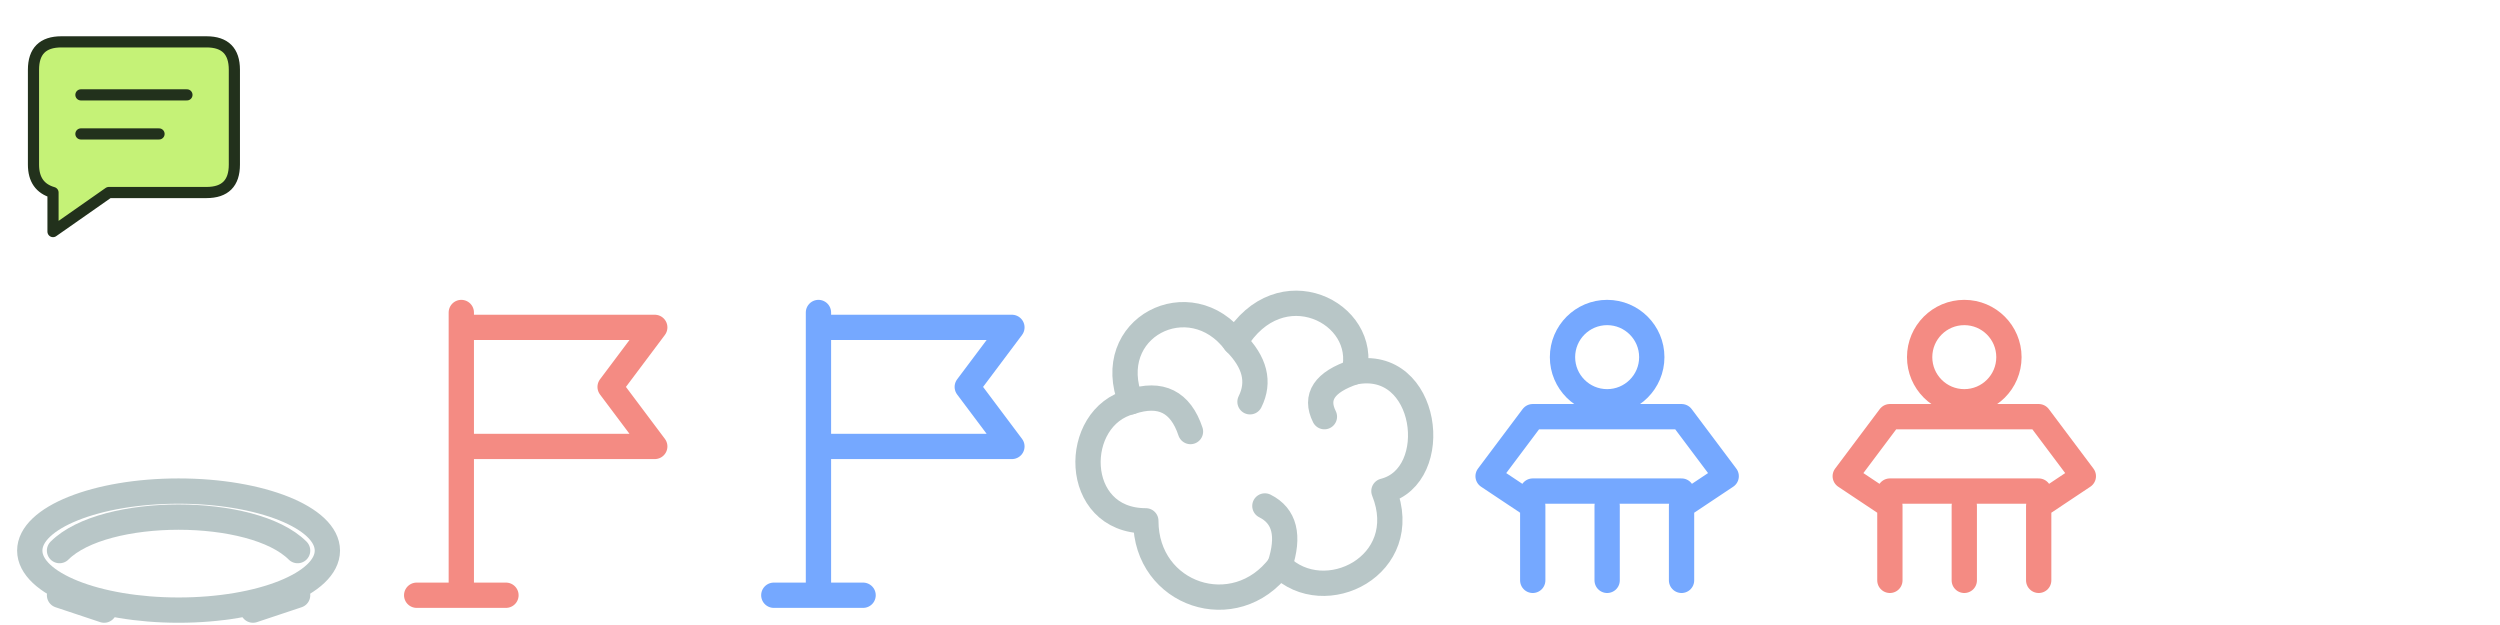
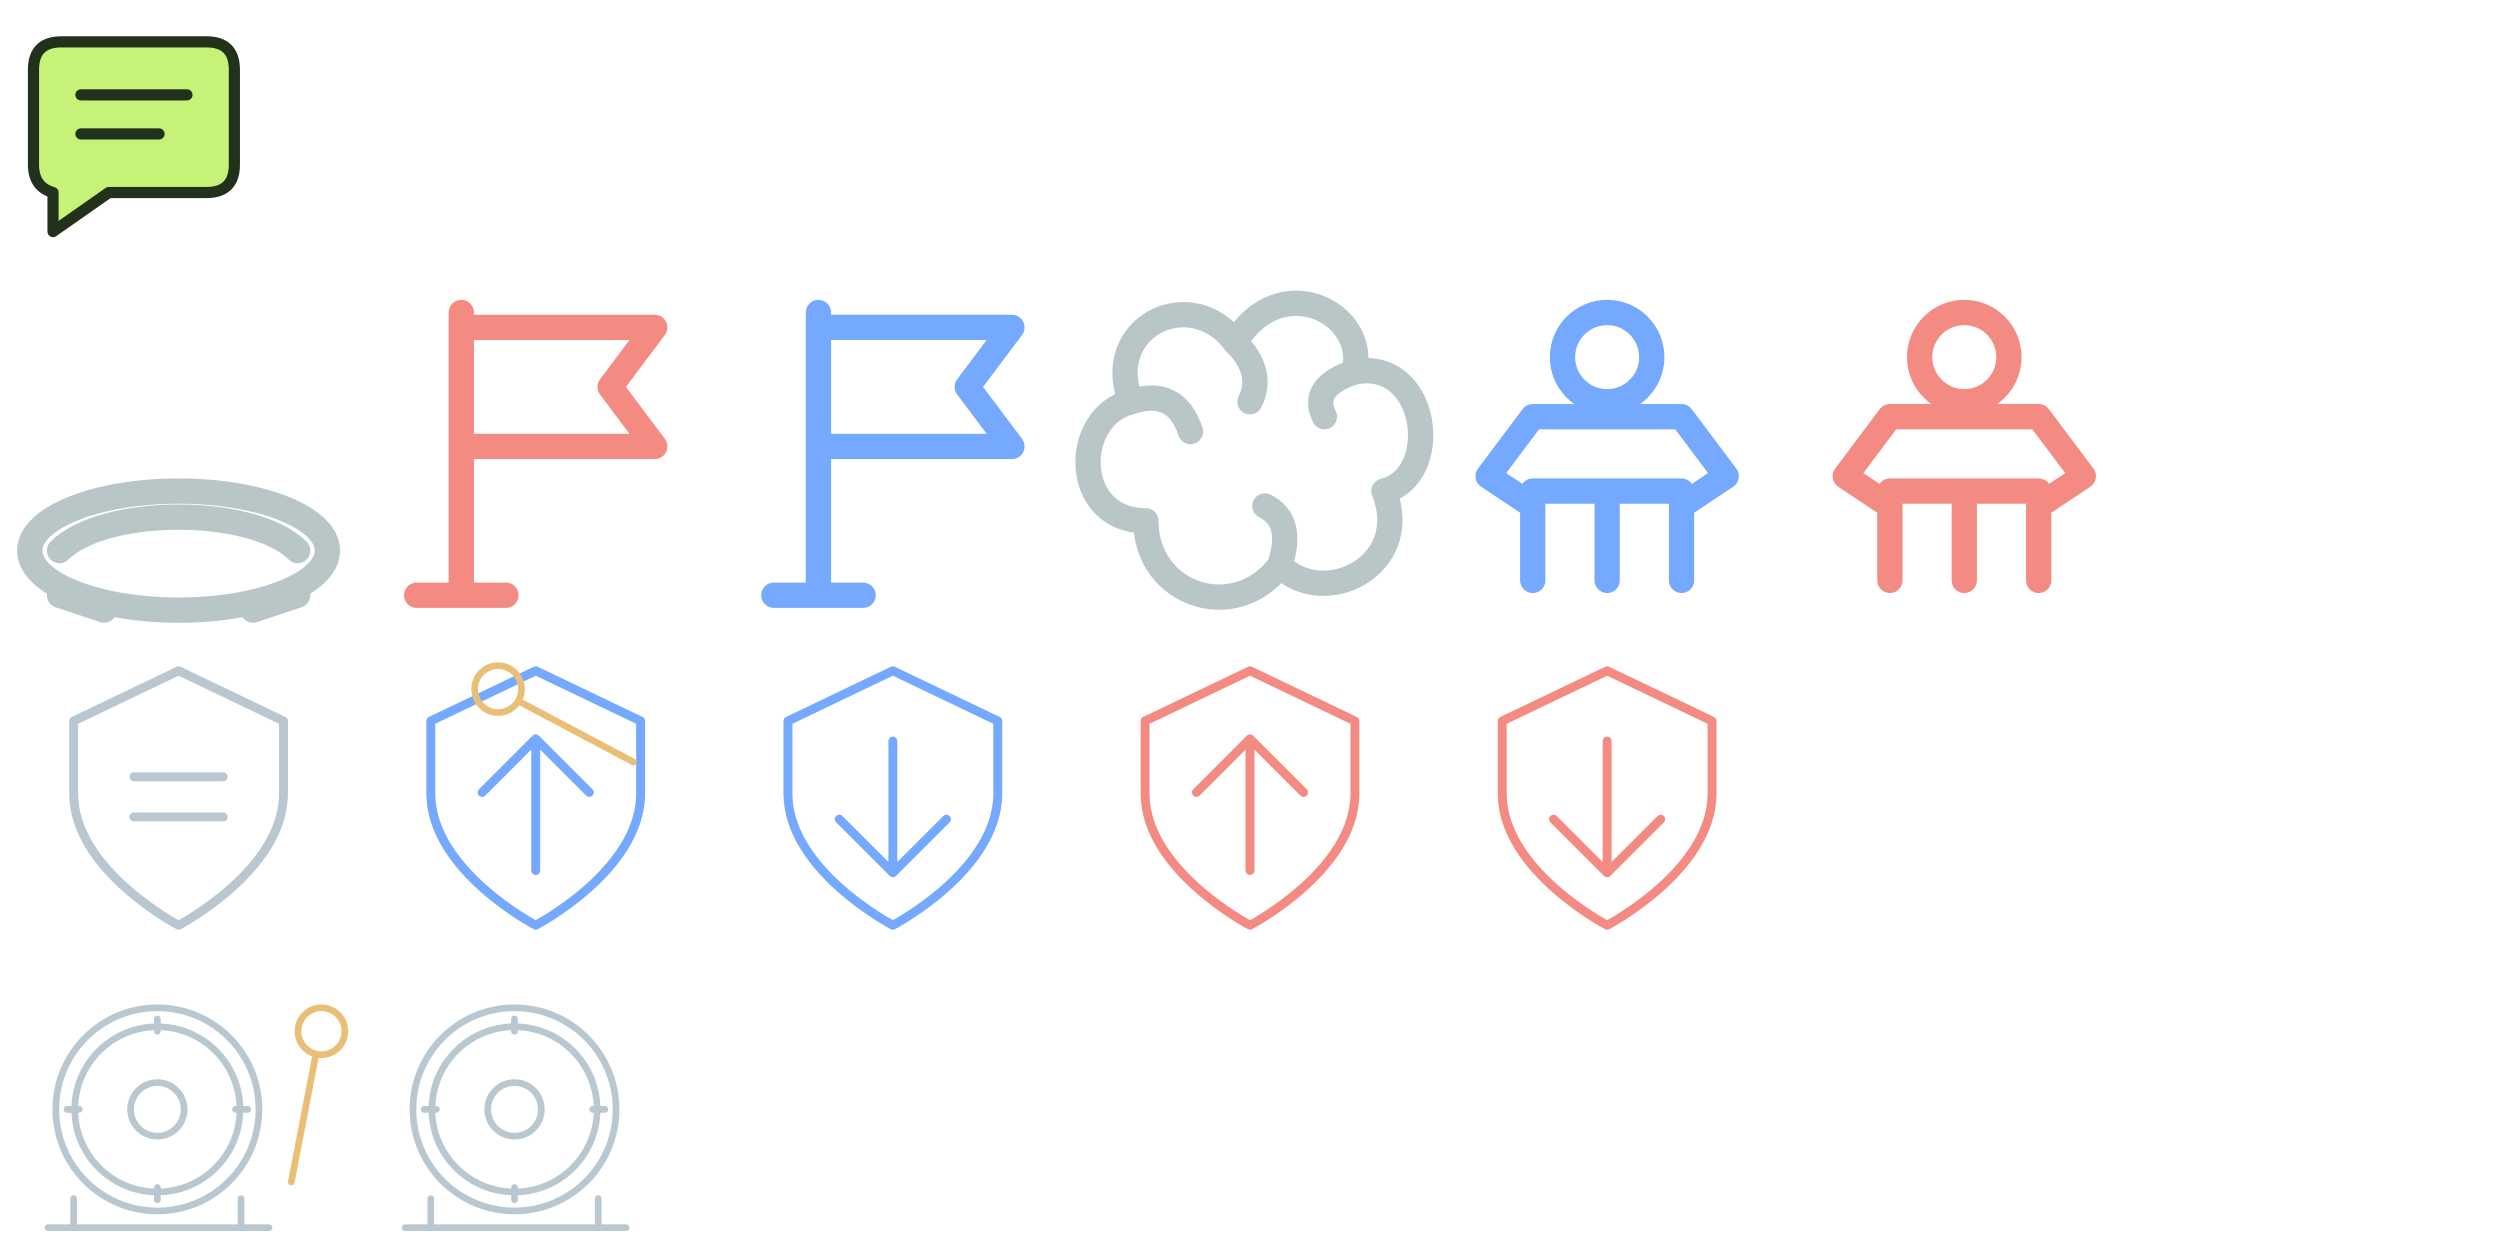
- <svg xmlns="http://www.w3.org/2000/svg" width="896" height="224" viewBox="0 0 896 224">
+ <svg xmlns="http://www.w3.org/2000/svg" width="896" height="448" viewBox="0 0 896 448">
  <g stroke="#22311c" stroke-width="4" stroke-linecap="round" stroke-linejoin="round">
    <path d="M22 15H74Q84 15 84 25V59Q84 69 74 69H39L19 83V69Q12 67 12 59V25Q12 15 22 15Z" fill="#c5f277" />
    <path d="M29 34H67M29 48H57" fill="none" />
  </g>
  <g transform="translate(0 96)">
    <g transform="scale(1)">
      <g id="combat-trap-hole" transform="translate(0 0)">
        <g>
          <g transform="scale(5.333333)" fill="none" stroke="#b8c6c7" stroke-width="1.7" stroke-linecap="round" stroke-linejoin="round">
            <ellipse cx="12" cy="19" rx="10" ry="4" />
            <path d="M4 19c3-3 13-3 16 0m-16 3 3 1m10 0 3-1" />
          </g>
        </g>
      </g>
      <g id="combat-flag-blue" transform="translate(128 0)">
        <g>
          <g transform="scale(5.333333)" fill="none" stroke="#f48b83" stroke-width="1.7" stroke-linecap="round" stroke-linejoin="round">
            <path d="M7 22V3m0 1h13l-3 4 3 4H7M4 22h6" />
          </g>
        </g>
      </g>
      <g id="combat-flag-red" transform="translate(256 0)">
        <g>
          <g transform="scale(5.333333)" fill="none" stroke="#75a8ff" stroke-width="1.7" stroke-linecap="round" stroke-linejoin="round">
            <path d="M7 22V3m0 1h13l-3 4 3 4H7M4 22h6" />
          </g>
        </g>
      </g>
      <g id="combat-puff" transform="translate(384 0)">
        <g>
          <g transform="scale(5.333333)" fill="none" stroke="#b8c6c7" stroke-width="1.7" stroke-linecap="round" stroke-linejoin="round">
            <path d="M5 17c-5 0-5-7-1-8-2-5 4-8 7-4 3-5 9-2 8 2 5-1 6 7 2 8 2 5-4 8-7 5-3 4-9 2-9-3Z" />
            <path d="M4 9q3-1 4 2m3-6q2 2 1 4m7-2q-3 1-2 3m-3 10q1-3-1-4" />
          </g>
        </g>
      </g>
      <g id="combat-figure-blue" transform="translate(512 0)">
        <g>
          <g transform="scale(5.333333)" fill="none" stroke="#75a8ff" stroke-width="1.7" stroke-linecap="round" stroke-linejoin="round">
            <circle cx="12" cy="6" r="3" />
            <path d="M7 21v-5l-3-2 3-4h10l3 4-3 2v5m-10-6h10m-5 1v5" />
          </g>
        </g>
      </g>
      <g id="combat-figure-red" transform="translate(640 0)">
        <g>
          <g transform="scale(5.333333)" fill="none" stroke="#f48b83" stroke-width="1.7" stroke-linecap="round" stroke-linejoin="round">
            <circle cx="12" cy="6" r="3" />
            <path d="M7 21v-5l-3-2 3-4h10l3 4-3 2v5m-10-6h10m-5 1v5" />
          </g>
        </g>
      </g>
    </g>
  </g>
+   <g transform="translate(0 224)">
+     <g id="referee-neutral" transform="translate(0 0) scale(.4)">
+       <g fill="none" stroke="#b9c7d1" stroke-width="8" stroke-linecap="round" stroke-linejoin="round">
+         <path d="m160 41 94 45v65c0 69-94 118-94 118s-94-49-94-118V86Z" />
+         <path d="M120 136h80m-80 36h80" />
+       </g>
+     </g>
+     <g id="referee-blue-top" transform="translate(128 0) scale(.4)">
+       <g fill="none" stroke="#75a8ff" stroke-width="8" stroke-linecap="round" stroke-linejoin="round">
+         <path d="m160 41 94 45v65c0 69-94 118-94 118s-94-49-94-118V86Z" />
+         <path d="m112 150 48-48 48 48m-48-48v118" />
+       </g>
+     </g>
+     <g id="referee-blue-bottom" transform="translate(256 0) scale(.4)">
+       <g fill="none" stroke="#75a8ff" stroke-width="8" stroke-linecap="round" stroke-linejoin="round">
+         <path d="m160 41 94 45v65c0 69-94 118-94 118s-94-49-94-118V86Z" />
+         <path d="m112 174 48 48 48-48m-48 48V104" />
+       </g>
+     </g>
+     <g id="referee-red-top" transform="translate(384 0) scale(.4)">
+       <g fill="none" stroke="#f48b83" stroke-width="8" stroke-linecap="round" stroke-linejoin="round">
+         <path d="m160 41 94 45v65c0 69-94 118-94 118s-94-49-94-118V86Z" />
+         <path d="m112 150 48-48 48 48m-48-48v118" />
+       </g>
+     </g>
+     <g id="referee-red-bottom" transform="translate(512 0) scale(.4)">
+       <g fill="none" stroke="#f48b83" stroke-width="8" stroke-linecap="round" stroke-linejoin="round">
+         <path d="m160 41 94 45v65c0 69-94 118-94 118s-94-49-94-118V86Z" />
+         <path d="m112 174 48 48 48-48m-48 48V104" />
+       </g>
+     </g>
+   </g>
+   <g transform="translate(0 352)">
+     <g id="gong-idle" transform="translate(0 0) scale(0.4)">
+       <g fill="none" stroke="#b9c7d1" stroke-width="6" stroke-linecap="round" stroke-linejoin="round">
+         <path d="M43 220h198M66 194v26m150-26v26" />
+         <g class="gong-disc">
+           <circle cx="141" cy="114" r="91" />
+           <circle cx="141" cy="114" r="74" />
+           <circle cx="141" cy="114" r="24" />
+           <path d="M141 33v11m-81 70h11m151 0h-11M141 195v-11" />
+         </g>
+         <g class="gong-mallet" style="transform-origin:261px 179px" stroke="#e9bf78">
+           <path d="m261 179 22-114" />
+           <circle cx="288" cy="44" r="21" />
+         </g>
+       </g>
+     </g>
+     <g id="gong-strike" transform="translate(128 0) scale(0.4)">
+       <g fill="none" stroke="#b9c7d1" stroke-width="6" stroke-linecap="round" stroke-linejoin="round">
+         <path d="M43 220h198M66 194v26m150-26v26" />
+         <g class="gong-disc">
+           <circle cx="141" cy="114" r="91" />
+           <circle cx="141" cy="114" r="74" />
+           <circle cx="141" cy="114" r="24" />
+           <path d="M141 33v11m-81 70h11m151 0h-11M141 195v-11" />
+         </g>
+         <g class="gong-mallet" style="transform:rotate(-73deg);transform-origin:261px 179px" stroke="#e9bf78">
+           <path d="m261 179 22-114" />
+           <circle cx="288" cy="44" r="21" />
+         </g>
+       </g>
+     </g>
+   </g>
</svg>
